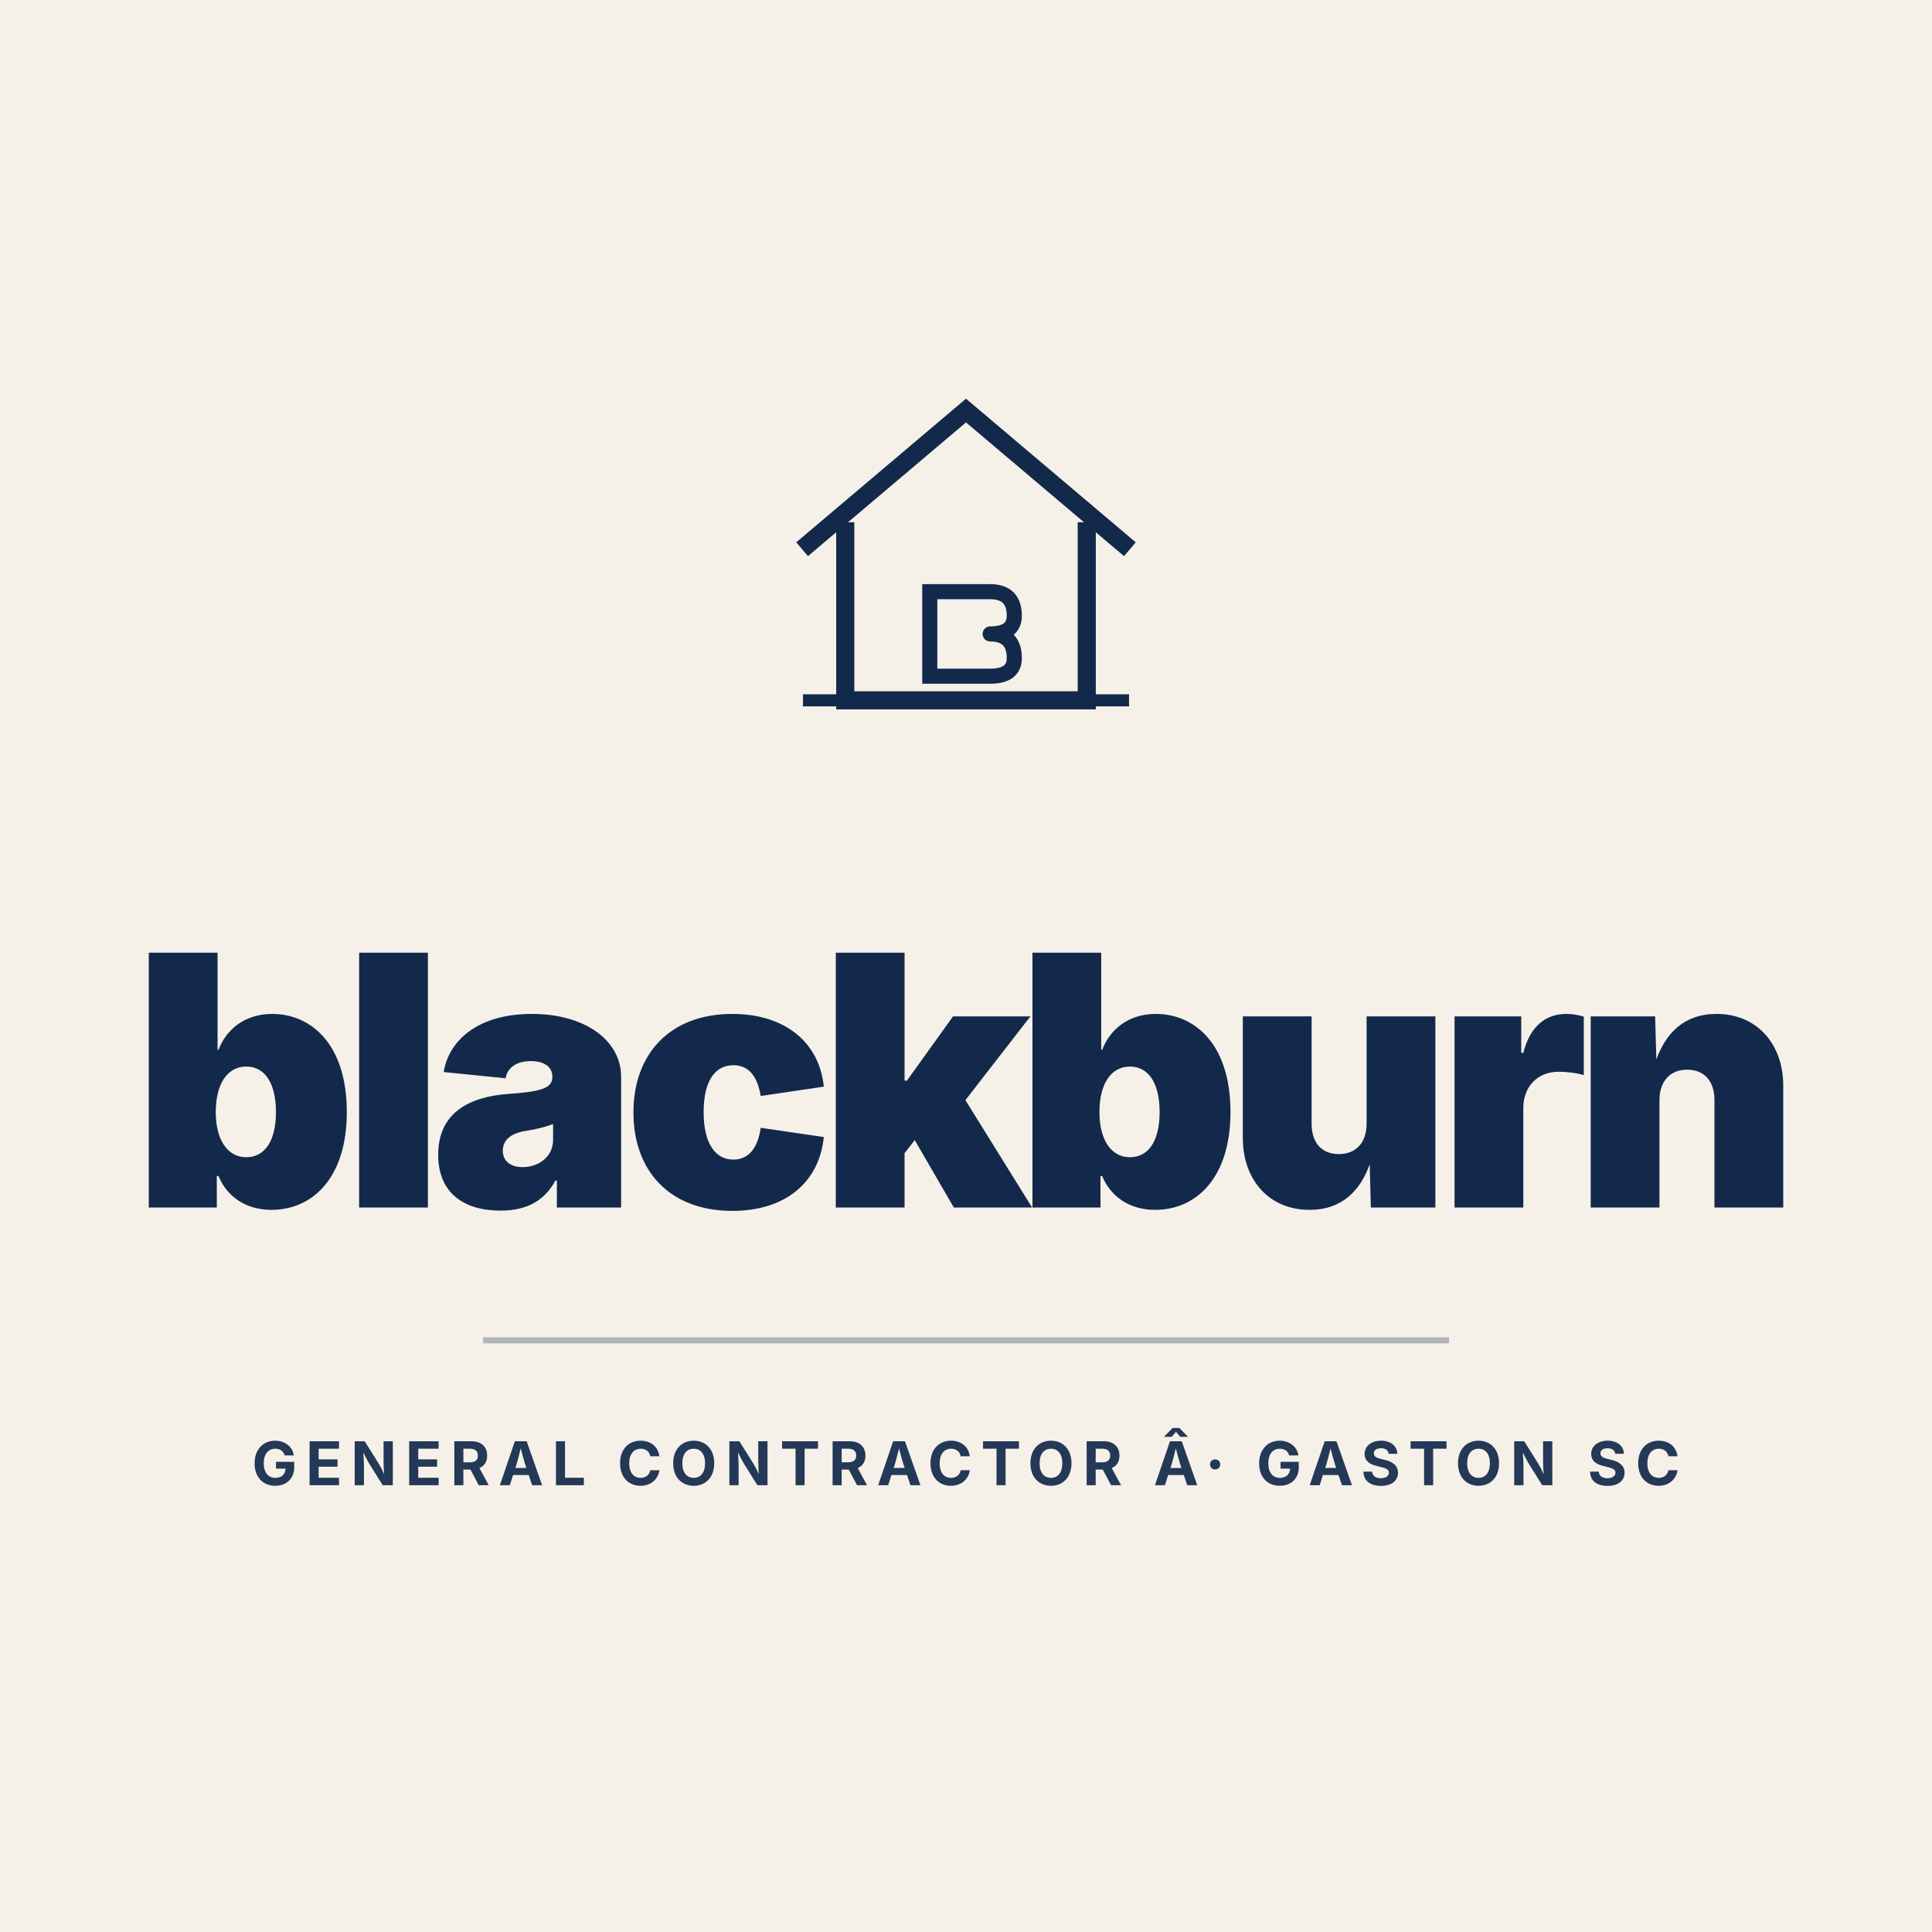
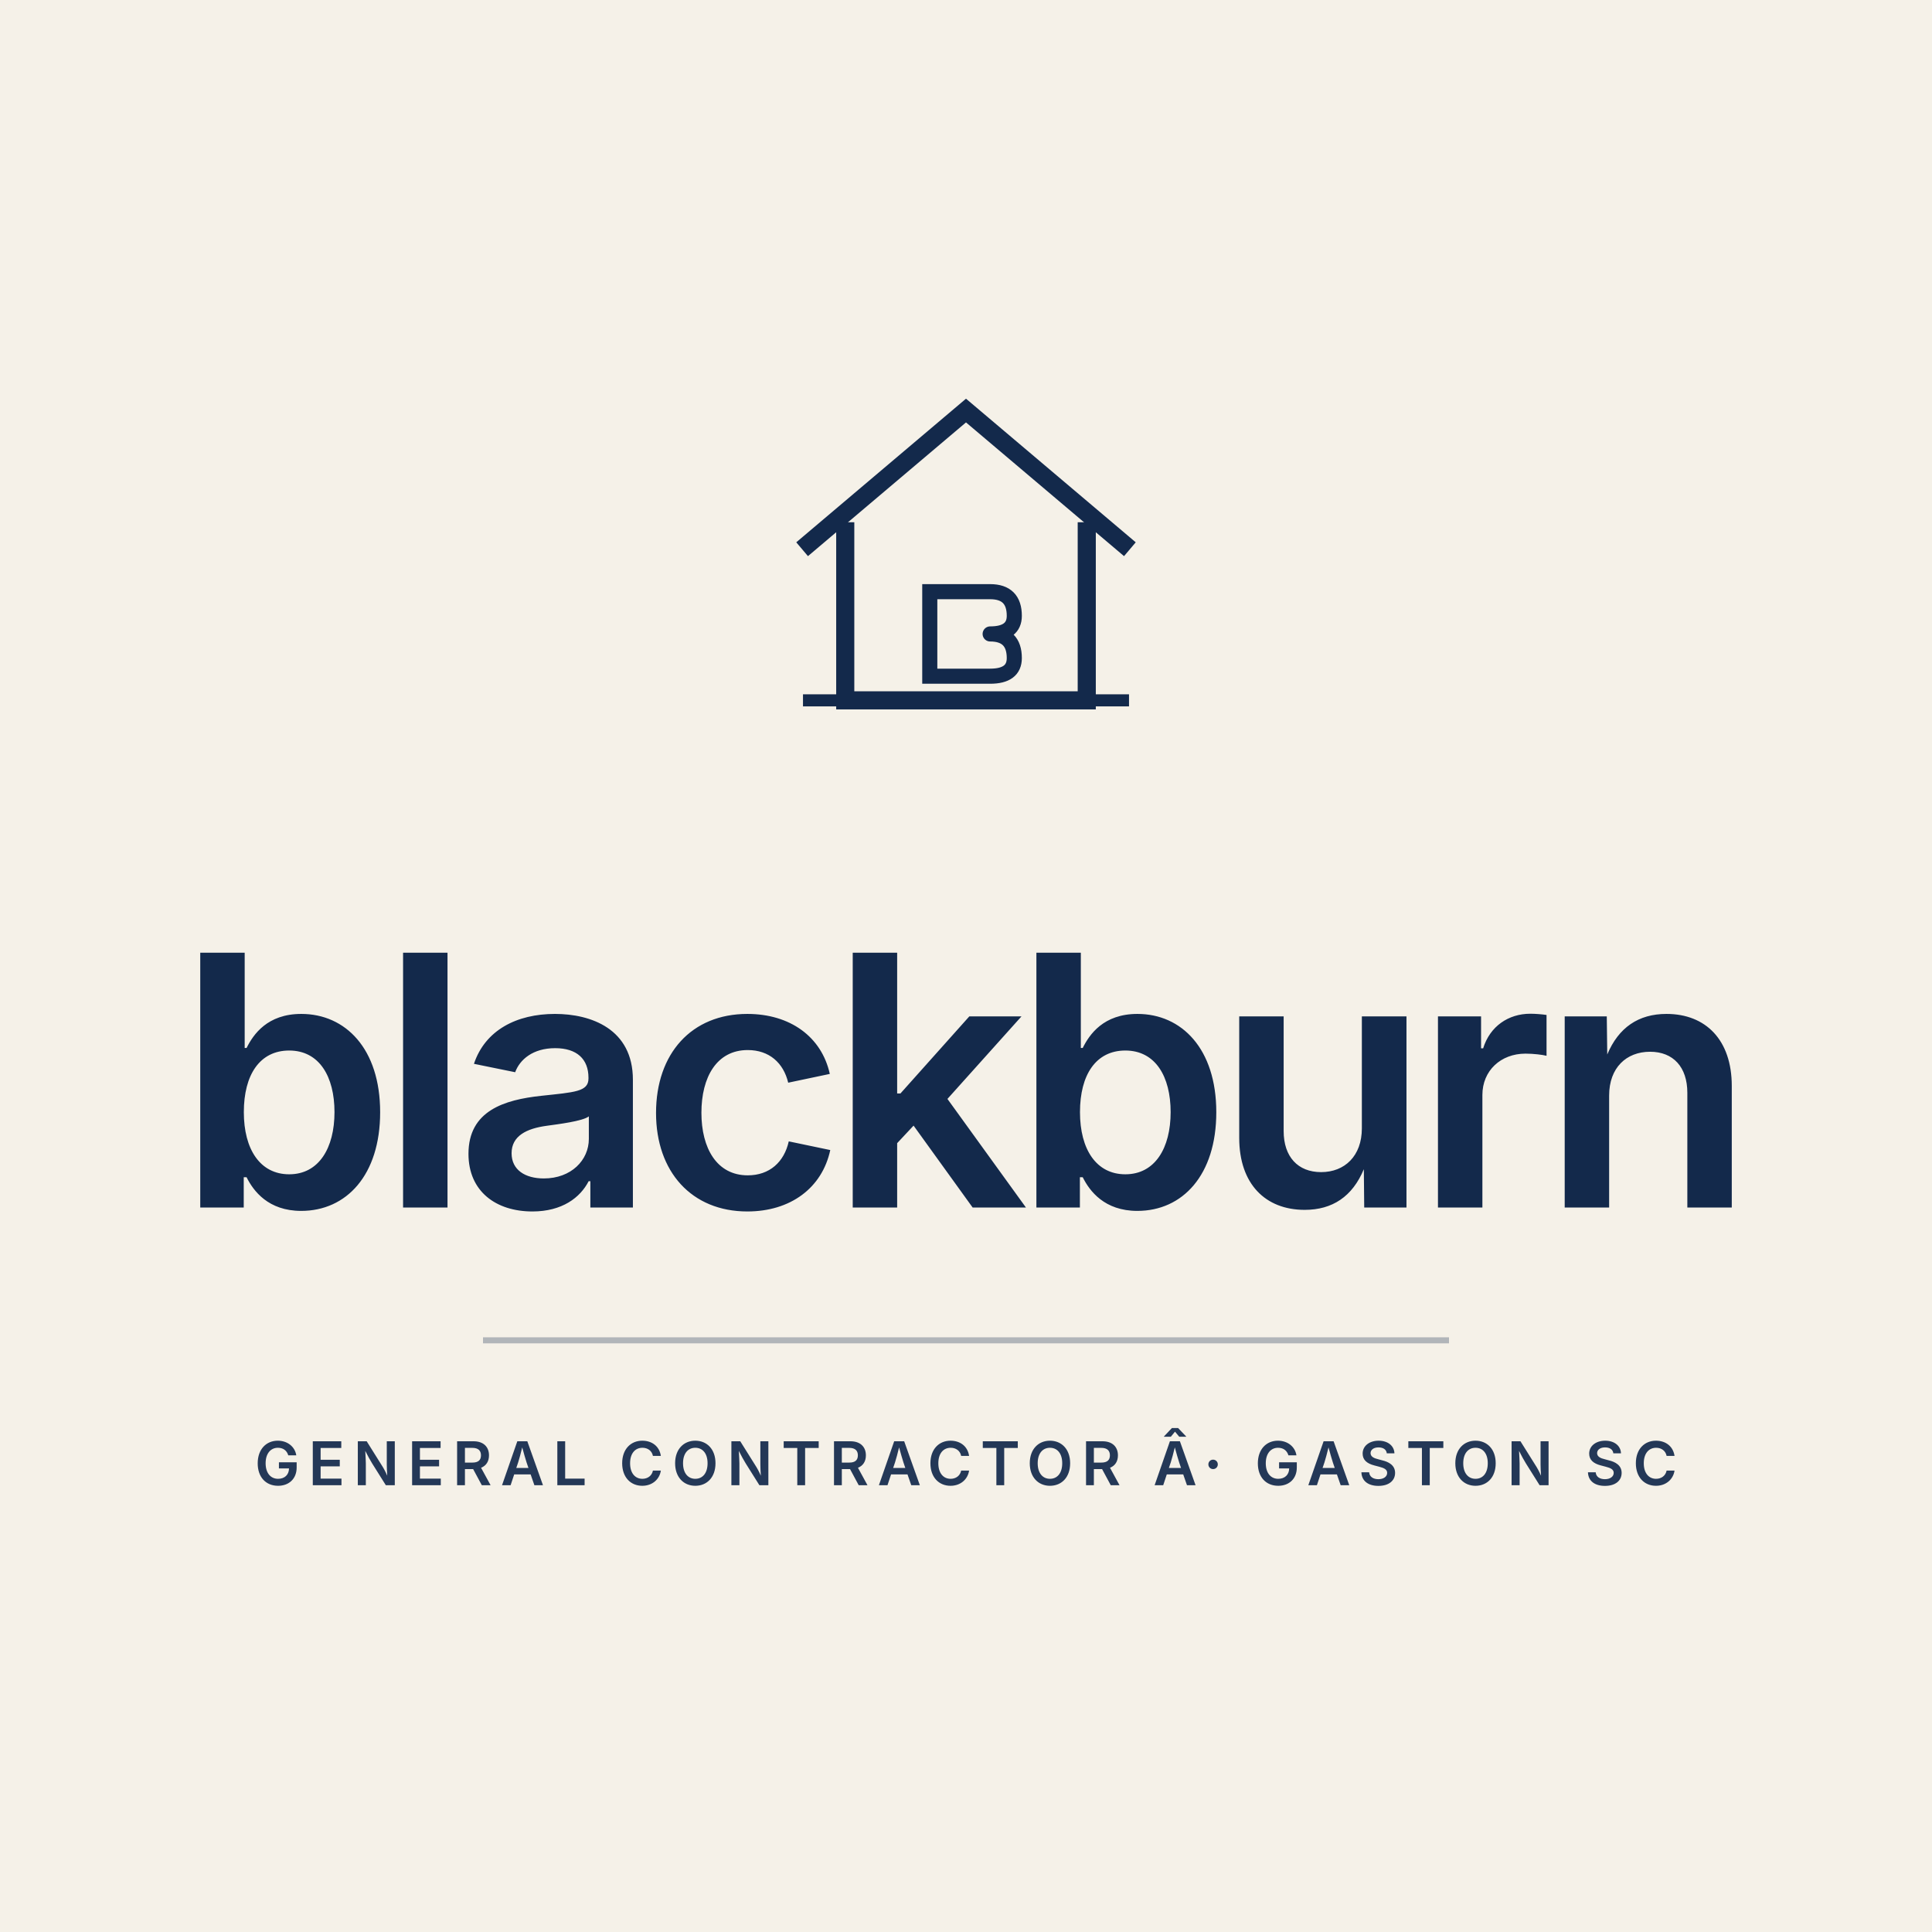
<svg xmlns="http://www.w3.org/2000/svg" viewBox="0 0 320 320" width="320" height="320">
  <rect width="320" height="320" fill="#F5F1E8" />
  <g transform="translate(128,60) scale(1)" stroke="#13294B" stroke-width="3" fill="none" stroke-linecap="square" stroke-linejoin="miter">
    <path d="M6 30 L32 8 L58 30" />
    <path d="M12 28 V56 H52 V28" />
    <line x1="6" y1="56" x2="58" y2="56" stroke-width="2" />
    <path d="M26 38 H36 Q40 38 40 42 Q40 45 36 45 Q40 45 40 49 Q40 52 36 52 H26 Z M26 38 V52" stroke-width="2.5" stroke-linejoin="round" />
  </g>
-   <text x="160" y="200" text-anchor="middle" font-family="'Inter', sans-serif" font-style="normal" font-weight="900" font-size="58" letter-spacing="-2.6" fill="#13294B">blackburn</text>
+   <text x="160" y="200" text-anchor="middle" font-family="'Inter', sans-serif" font-style="normal" font-weight="600" font-size="58" letter-spacing="-2.6" fill="#13294B">blackburn</text>
  <line x1="80" y1="222" x2="240" y2="222" stroke="#13294B" stroke-opacity="0.3" stroke-width="1" />
-   <text x="160" y="246" text-anchor="middle" font-family="'Inter', sans-serif" font-weight="700" letter-spacing="1.4" font-size="10" fill="#13294B" fill-opacity="0.92" text-transform="uppercase">GENERAL CONTRACTOR  Â·  GASTON SC</text>
+   <text x="160" y="246" text-anchor="middle" font-family="'Inter', sans-serif" font-weight="600" letter-spacing="1.4" font-size="10" fill="#13294B" fill-opacity="0.92" text-transform="uppercase">GENERAL CONTRACTOR  Â·  GASTON SC</text>
</svg>
